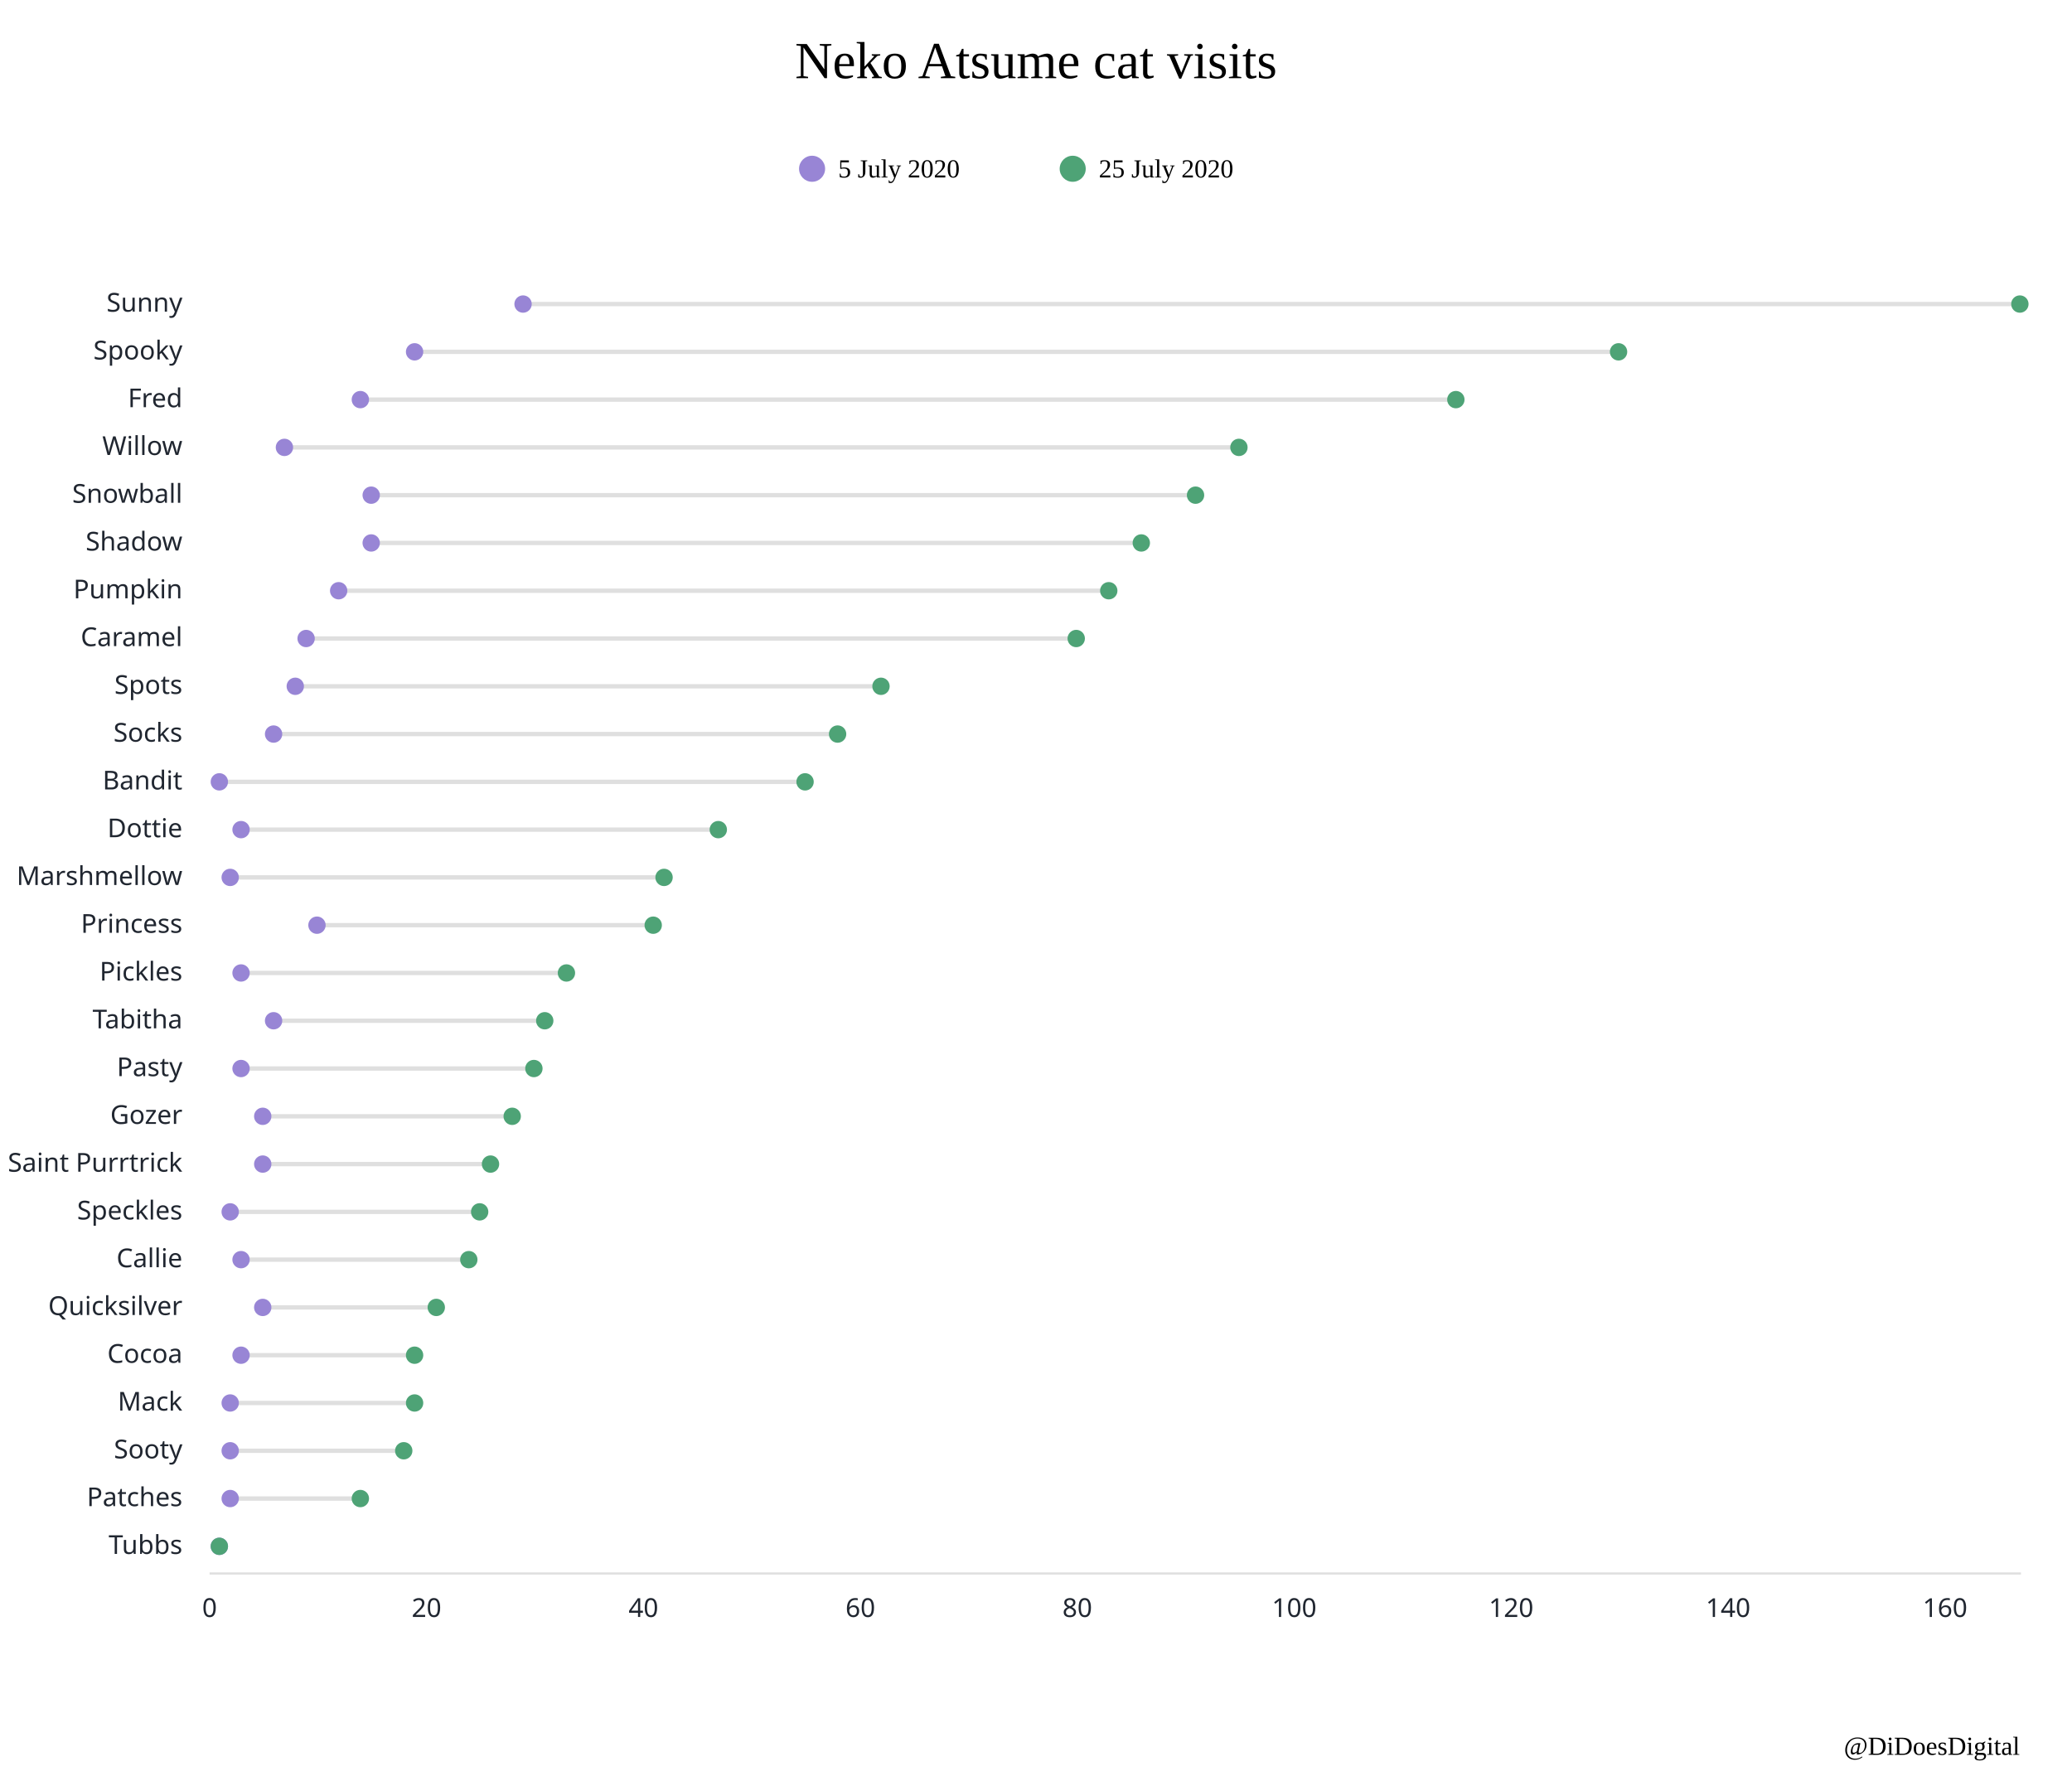
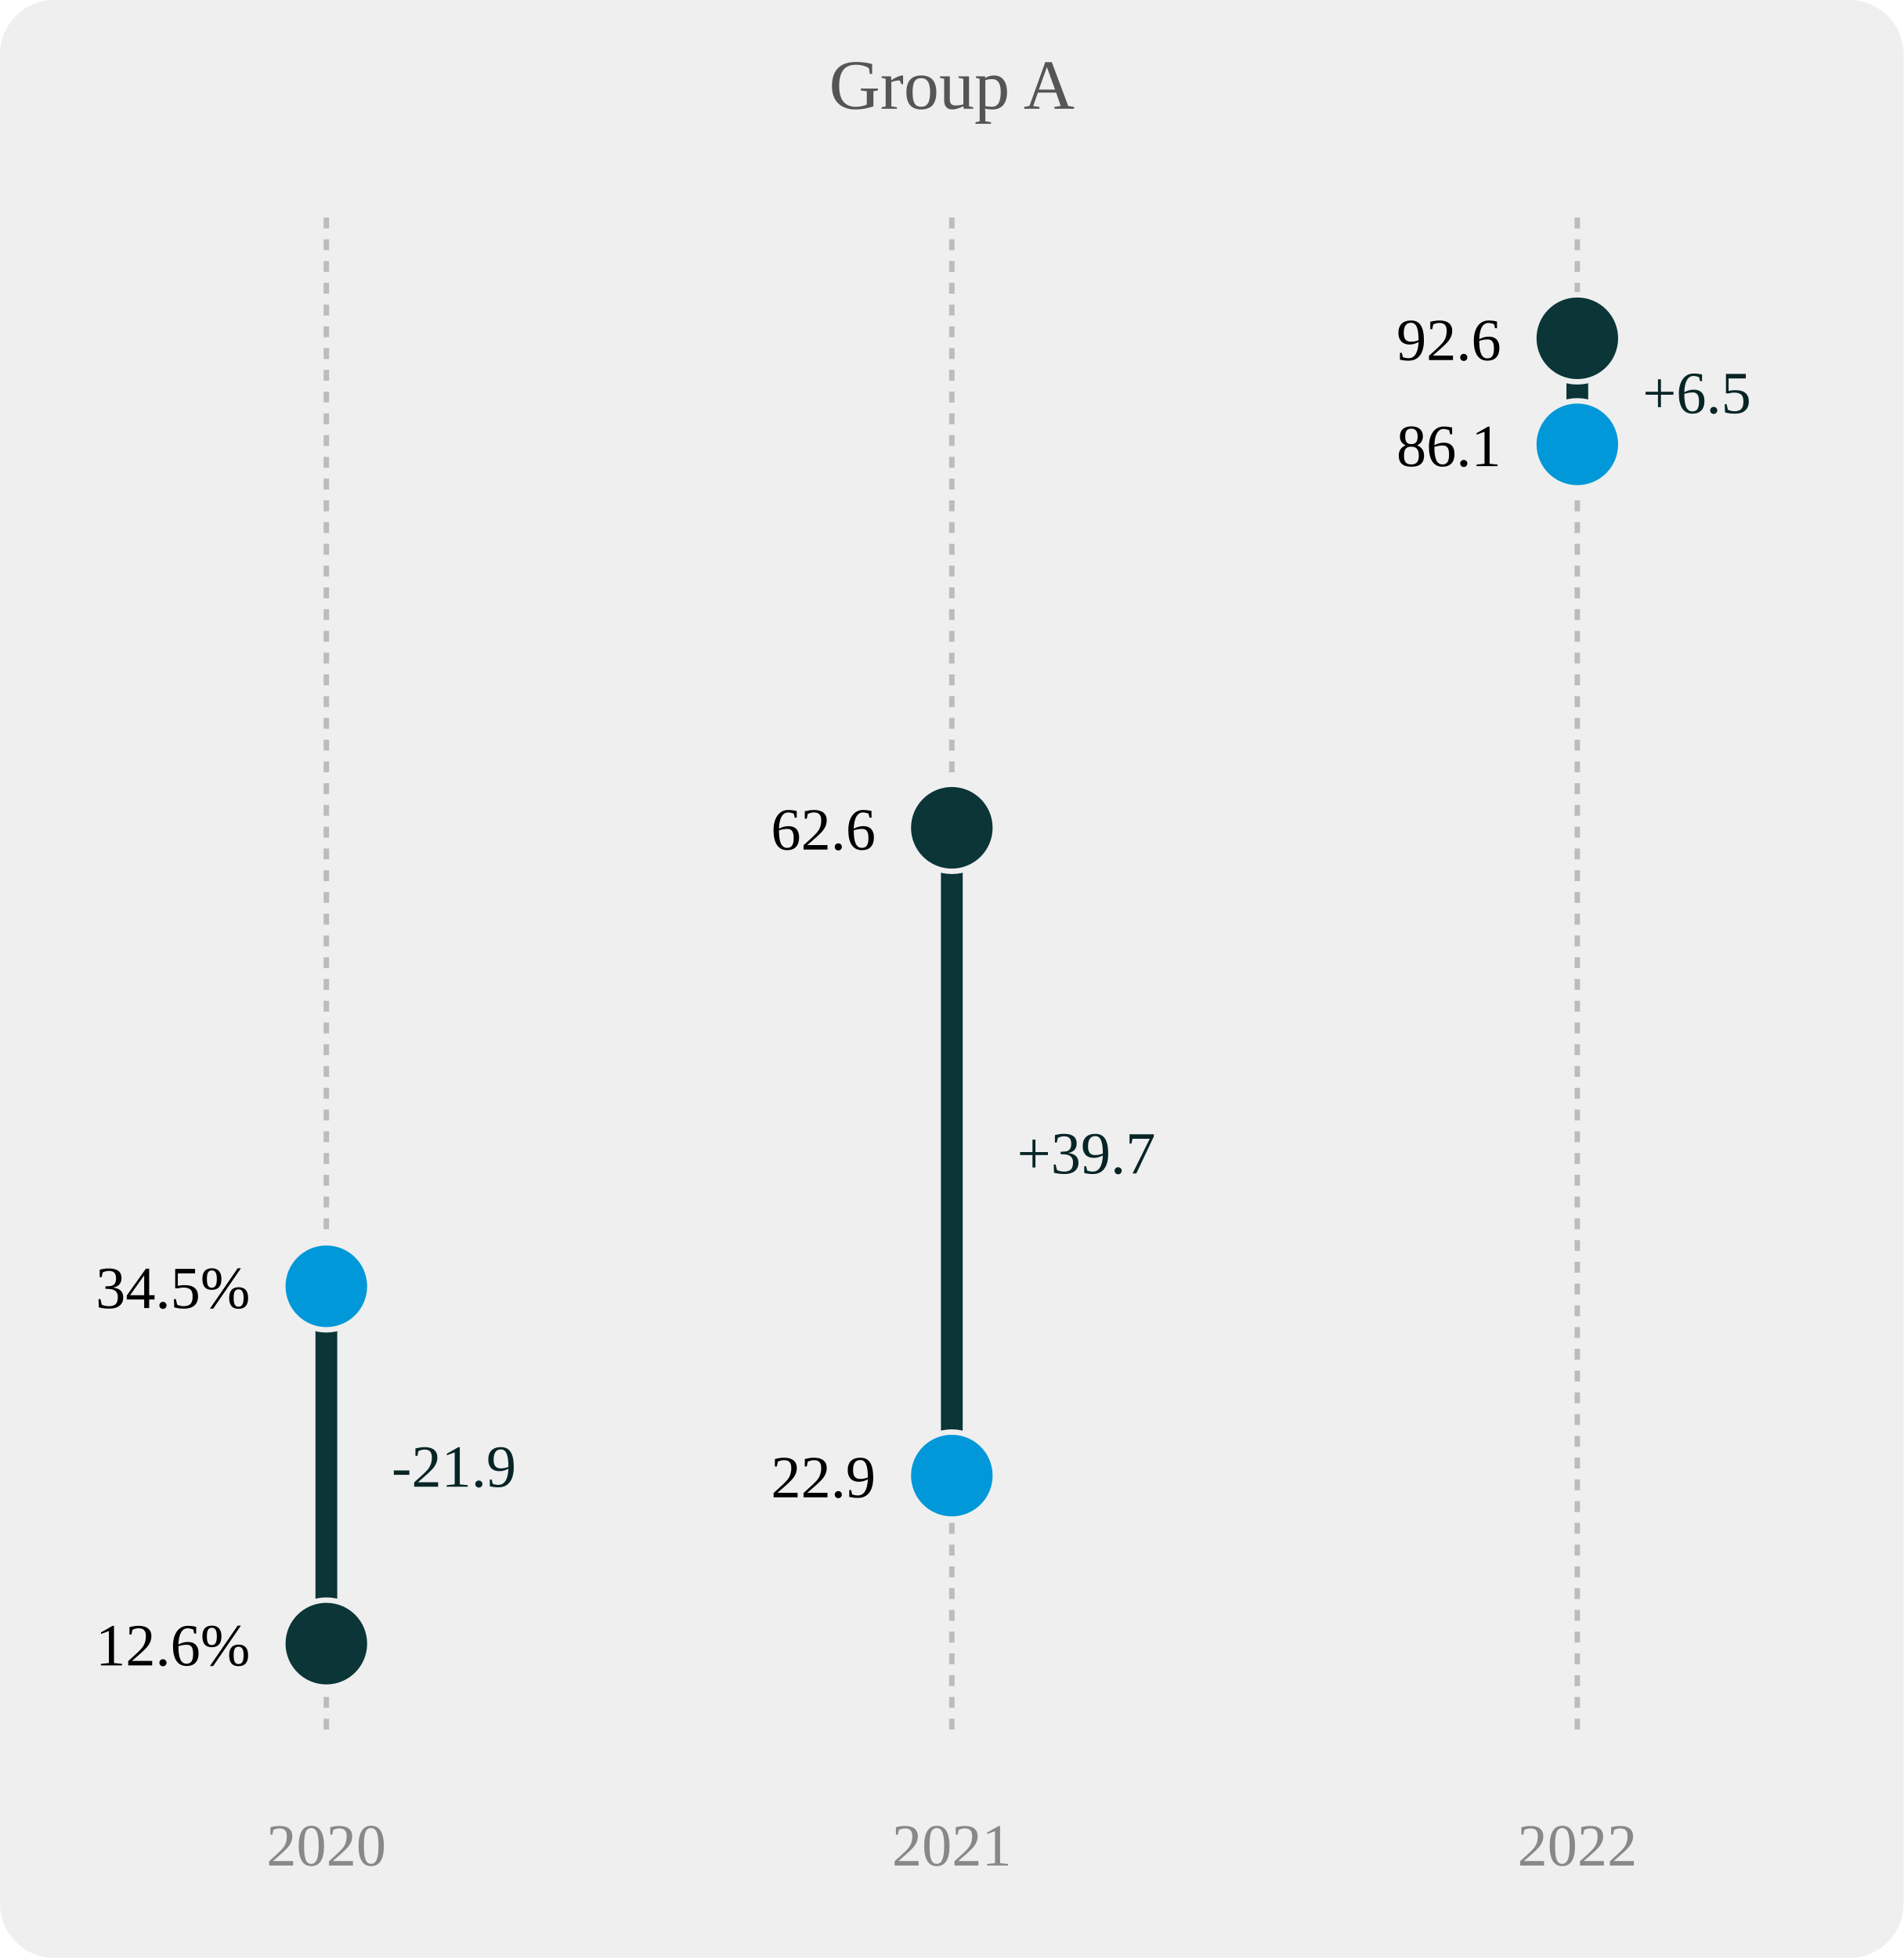
- <svg xmlns="http://www.w3.org/2000/svg" viewBox="0 0 954 820">
-   <text text-anchor="middle" x="477" dy="1.5em" style="font-size:24px" class="chart-title">Neko Atsume cat visits</text>
-   <text dy="-1em" text-anchor="end" transform="translate(930 820)">@DiDoesDigital</text>
-   <g class="legend">
-     <g class="legendCells">
-       <g class="cell" transform="translate(373.901 77.707)">
-         <circle class="swatch" r="6" style="fill:#9885d5" />
-         <text class="label" transform="translate(0 4)" dx="12" style="text-anchor:start">5 July 2020</text>
-       </g>
-       <g class="cell" transform="translate(493.901 77.707)">
-         <circle class="swatch" r="6" style="fill:#4ea376" />
-         <text class="label" transform="translate(0 4)" dx="12" style="text-anchor:start">25 July 2020</text>
-       </g>
-     </g>
+ <svg viewBox="0 0 350 360" width="350" height="360">
+   <rect width="350" height="360" rx="10" fill="#efefef" />
+   <text class="title" y="20" x="175" text-anchor="middle" style="font-size:13px;fill:#555;line-height:160%">Group A</text>
+   <g transform="translate(60 20)">
+     <path stroke="#bfbabe" stroke-dasharray="2" d="M0 20v280" />
+     <path stroke="#0b3536" stroke-width="4" d="M0 282.2v-65.7" />
+     <text dy="4" y="249.35" dx="12" style="font-size:11px;fill:#082526">-21.9</text>
+     <circle fill="#0b3536" r="8" stroke="#efefef" cy="282.2" />
+     <text text-anchor="end" dy="4" y="282.2" dx="-14" style="font-size:11px">12.6%</text>
+     <circle fill="#0098d8" r="8" stroke="#efefef" cy="216.5" />
+     <text text-anchor="end" dy="4" y="216.5" dx="-14" style="font-size:11px">34.5%</text>
+     <text text-anchor="middle" dy="3" y="320" style="font-size:11px;fill:#888">2020</text>
  </g>
-   <g class="axis" fill="#202630" font-size="10" font-family="'Varela Round', sans-serif" text-anchor="end">
-     <text x="-12" dy=".25em" style="font-size:12px" transform="translate(96 140.5)" class="tick">Sunny</text>
-     <text x="-12" dy=".25em" style="font-size:12px" transform="translate(96 162.5)" class="tick">Spooky</text>
-     <text x="-12" dy=".25em" style="font-size:12px" transform="translate(96 184.5)" class="tick">Fred</text>
-     <text x="-12" dy=".25em" style="font-size:12px" transform="translate(96 206.5)" class="tick">Willow</text>
-     <text x="-12" dy=".25em" style="font-size:12px" transform="translate(96 228.5)" class="tick">Snowball</text>
-     <text x="-12" dy=".25em" style="font-size:12px" transform="translate(96 250.5)" class="tick">Shadow</text>
-     <text x="-12" dy=".25em" style="font-size:12px" transform="translate(96 272.5)" class="tick">Pumpkin</text>
-     <text x="-12" dy=".25em" style="font-size:12px" transform="translate(96 294.5)" class="tick">Caramel</text>
-     <text x="-12" dy=".25em" style="font-size:12px" transform="translate(96 316.5)" class="tick">Spots</text>
-     <text x="-12" dy=".25em" style="font-size:12px" transform="translate(96 338.5)" class="tick">Socks</text>
-     <text x="-12" dy=".25em" style="font-size:12px" transform="translate(96 360.5)" class="tick">Bandit</text>
-     <text x="-12" dy=".25em" style="font-size:12px" transform="translate(96 382.5)" class="tick">Dottie</text>
-     <text x="-12" dy=".25em" style="font-size:12px" transform="translate(96 404.5)" class="tick">Marshmellow</text>
-     <text x="-12" dy=".25em" style="font-size:12px" transform="translate(96 426.5)" class="tick">Princess</text>
-     <text x="-12" dy=".25em" style="font-size:12px" transform="translate(96 448.5)" class="tick">Pickles</text>
-     <text x="-12" dy=".25em" style="font-size:12px" transform="translate(96 470.5)" class="tick">Tabitha</text>
-     <text x="-12" dy=".25em" style="font-size:12px" transform="translate(96 492.5)" class="tick">Pasty</text>
-     <text x="-12" dy=".25em" style="font-size:12px" transform="translate(96 514.5)" class="tick">Gozer</text>
-     <text x="-12" dy=".25em" style="font-size:12px" transform="translate(96 536.5)" class="tick">Saint Purrtrick</text>
-     <text x="-12" dy=".25em" style="font-size:12px" transform="translate(96 558.5)" class="tick">Speckles</text>
-     <text x="-12" dy=".25em" style="font-size:12px" transform="translate(96 580.5)" class="tick">Callie</text>
-     <text x="-12" dy=".25em" style="font-size:12px" transform="translate(96 602.5)" class="tick">Quicksilver</text>
-     <text x="-12" dy=".25em" style="font-size:12px" transform="translate(96 624.5)" class="tick">Cocoa</text>
-     <text x="-12" dy=".25em" style="font-size:12px" transform="translate(96 646.5)" class="tick">Mack</text>
-     <text x="-12" dy=".25em" style="font-size:12px" transform="translate(96 668.5)" class="tick">Sooty</text>
-     <text x="-12" dy=".25em" style="font-size:12px" transform="translate(96 690.5)" class="tick">Patches</text>
-     <text x="-12" dy=".25em" style="font-size:12px" transform="translate(96 712.5)" class="tick">Tubbs</text>
+   <g transform="translate(175 20)">
+     <path stroke="#bfbabe" stroke-dasharray="2" d="M0 20v280" />
+     <path stroke="#0b3536" stroke-width="4" d="M0 132.2v119.1" />
+     <text dy="4" y="191.75" dx="12" style="font-size:11px;fill:#082526">+39.7</text>
+     <circle fill="#0b3536" r="8" stroke="#efefef" cy="132.2" />
+     <text text-anchor="end" dy="4" y="132.2" dx="-14" style="font-size:11px">62.6</text>
+     <circle fill="#0098d8" r="8" stroke="#efefef" cy="251.3" />
+     <text text-anchor="end" dy="4" y="251.3" dx="-14" style="font-size:11px">22.9</text>
+     <text text-anchor="middle" dy="3" y="320" style="font-size:11px;fill:#888">2021</text>
  </g>
-   <g class="axis" fill="none" font-size="10" font-family="sans-serif" text-anchor="middle">
-     <path class="domain" stroke="#DFDFDF" d="M96.5 724.5h834" />
-     <text fill="#202630" y="12" dy=".71em" font-family="'Varela Round', sans-serif" style="font-size:12px" transform="translate(96.5 724)" class="tick">0</text>
-     <text fill="#202630" y="12" dy=".71em" font-family="'Varela Round', sans-serif" style="font-size:12px" transform="translate(196.38 724)" class="tick">20</text>
-     <text fill="#202630" y="12" dy=".71em" font-family="'Varela Round', sans-serif" style="font-size:12px" transform="translate(296.26 724)" class="tick">40</text>
-     <text fill="#202630" y="12" dy=".71em" font-family="'Varela Round', sans-serif" style="font-size:12px" transform="translate(396.14 724)" class="tick">60</text>
-     <text fill="#202630" y="12" dy=".71em" font-family="'Varela Round', sans-serif" style="font-size:12px" transform="translate(496.021 724)" class="tick">80</text>
-     <text fill="#202630" y="12" dy=".71em" font-family="'Varela Round', sans-serif" style="font-size:12px" transform="translate(595.901 724)" class="tick">100</text>
-     <text fill="#202630" y="12" dy=".71em" font-family="'Varela Round', sans-serif" style="font-size:12px" transform="translate(695.781 724)" class="tick">120</text>
-     <text fill="#202630" y="12" dy=".71em" font-family="'Varela Round', sans-serif" style="font-size:12px" transform="translate(795.662 724)" class="tick">140</text>
-     <text fill="#202630" y="12" dy=".71em" font-family="'Varela Round', sans-serif" style="font-size:12px" transform="translate(895.542 724)" class="tick">160</text>
-     <text x="477" dy="4em" transform="translate(0 724)">Visits</text>
-   </g>
-   <path d="M240.826 140H930m-739.114 22h554.336m-579.306 22h504.395m-539.353 22h439.473M170.91 228h379.545M170.91 250h354.575m-369.557 22h354.575m-369.557 22h354.575m-359.569 22h269.677m-279.665 22h259.689m-284.659 22h269.677m-259.689 22h219.737m-224.731 22h199.761M145.94 426h154.814m-189.772 22h149.82m-134.838 22h124.85m-139.832 22H245.82m-124.85 22h114.862M120.97 536h104.874m-119.856 22H220.85m-109.868 22h104.874m-94.886 22h79.904m-89.892 22h79.904m-84.898 22h84.898m-84.898 22h79.904m-79.904 22h59.928m-64.922 22" class="lines" stroke="#DFDFDF" stroke-width="2" />
-   <g class="dots" transform="translate(0 64)">
-     <circle fill="#9885D5" cx="240.826" cy="76" r="4" />
-     <circle fill="#4EA376" cx="930" cy="76" r="4" />
-     <circle fill="#9885D5" cx="190.886" cy="98" r="4" />
-     <circle fill="#4EA376" cx="745.222" cy="98" r="4" />
-     <circle fill="#9885D5" cx="165.916" cy="120" r="4" />
-     <circle fill="#4EA376" cx="670.311" cy="120" r="4" />
-     <circle fill="#9885D5" cx="130.958" cy="142" r="4" />
-     <circle fill="#4EA376" cx="570.431" cy="142" r="4" />
-     <circle fill="#9885D5" cx="170.91" cy="164" r="4" />
-     <circle fill="#4EA376" cx="550.455" cy="164" r="4" />
-     <circle fill="#9885D5" cx="170.91" cy="186" r="4" />
-     <circle fill="#4EA376" cx="525.485" cy="186" r="4" />
-     <circle fill="#9885D5" cx="155.928" cy="208" r="4" />
-     <circle fill="#4EA376" cx="510.503" cy="208" r="4" />
-     <circle fill="#9885D5" cx="140.946" cy="230" r="4" />
-     <circle fill="#4EA376" cx="495.521" cy="230" r="4" />
-     <circle fill="#9885D5" cx="135.952" cy="252" r="4" />
-     <circle fill="#4EA376" cx="405.629" cy="252" r="4" />
-     <circle fill="#9885D5" cx="125.964" cy="274" r="4" />
-     <circle fill="#4EA376" cx="385.653" cy="274" r="4" />
-     <circle fill="#9885D5" cx="100.994" cy="296" r="4" />
-     <circle fill="#4EA376" cx="370.671" cy="296" r="4" />
-     <circle fill="#9885D5" cx="110.982" cy="318" r="4" />
-     <circle fill="#4EA376" cx="330.719" cy="318" r="4" />
-     <circle fill="#9885D5" cx="105.988" cy="340" r="4" />
-     <circle fill="#4EA376" cx="305.749" cy="340" r="4" />
-     <circle fill="#9885D5" cx="145.94" cy="362" r="4" />
-     <circle fill="#4EA376" cx="300.754" cy="362" r="4" />
-     <circle fill="#9885D5" cx="110.982" cy="384" r="4" />
-     <circle fill="#4EA376" cx="260.802" cy="384" r="4" />
-     <circle fill="#9885D5" cx="125.964" cy="406" r="4" />
-     <circle fill="#4EA376" cx="250.814" cy="406" r="4" />
-     <circle fill="#9885D5" cx="110.982" cy="428" r="4" />
-     <circle fill="#4EA376" cx="245.82" cy="428" r="4" />
-     <circle fill="#9885D5" cx="120.97" cy="450" r="4" />
-     <circle fill="#4EA376" cx="235.832" cy="450" r="4" />
-     <circle fill="#9885D5" cx="120.97" cy="472" r="4" />
-     <circle fill="#4EA376" cx="225.844" cy="472" r="4" />
-     <circle fill="#9885D5" cx="105.988" cy="494" r="4" />
-     <circle fill="#4EA376" cx="220.85" cy="494" r="4" />
-     <circle fill="#9885D5" cx="110.982" cy="516" r="4" />
-     <circle fill="#4EA376" cx="215.856" cy="516" r="4" />
-     <circle fill="#9885D5" cx="120.97" cy="538" r="4" />
-     <circle fill="#4EA376" cx="200.874" cy="538" r="4" />
-     <circle fill="#9885D5" cx="110.982" cy="560" r="4" />
-     <circle fill="#4EA376" cx="190.886" cy="560" r="4" />
-     <circle fill="#9885D5" cx="105.988" cy="582" r="4" />
-     <circle fill="#4EA376" cx="190.886" cy="582" r="4" />
-     <circle fill="#9885D5" cx="105.988" cy="604" r="4" />
-     <circle fill="#4EA376" cx="185.892" cy="604" r="4" />
-     <circle fill="#9885D5" cx="105.988" cy="626" r="4" />
-     <circle fill="#4EA376" cx="165.916" cy="626" r="4" />
-     <circle fill="#9885D5" cx="100.994" cy="648" r="4" />
-     <circle fill="#4EA376" cx="100.994" cy="648" r="4" />
+   <g transform="translate(290 20)">
+     <path stroke="#bfbabe" stroke-dasharray="2" d="M0 20v280" />
+     <path stroke="#0b3536" stroke-width="4" d="M0 42.2v19.5" />
+     <text dy="4" y="51.95" dx="12" style="font-size:11px;fill:#082526">+6.5</text>
+     <circle fill="#0b3536" r="8" stroke="#efefef" cy="42.2" />
+     <text text-anchor="end" dy="4" y="42.2" dx="-14" style="font-size:11px">92.6</text>
+     <circle fill="#0098d8" r="8" stroke="#efefef" cy="61.7" />
+     <text text-anchor="end" dy="4" y="61.7" dx="-14" style="font-size:11px">86.1</text>
+     <text text-anchor="middle" dy="3" y="320" style="font-size:11px;fill:#888">2022</text>
  </g>
</svg>
